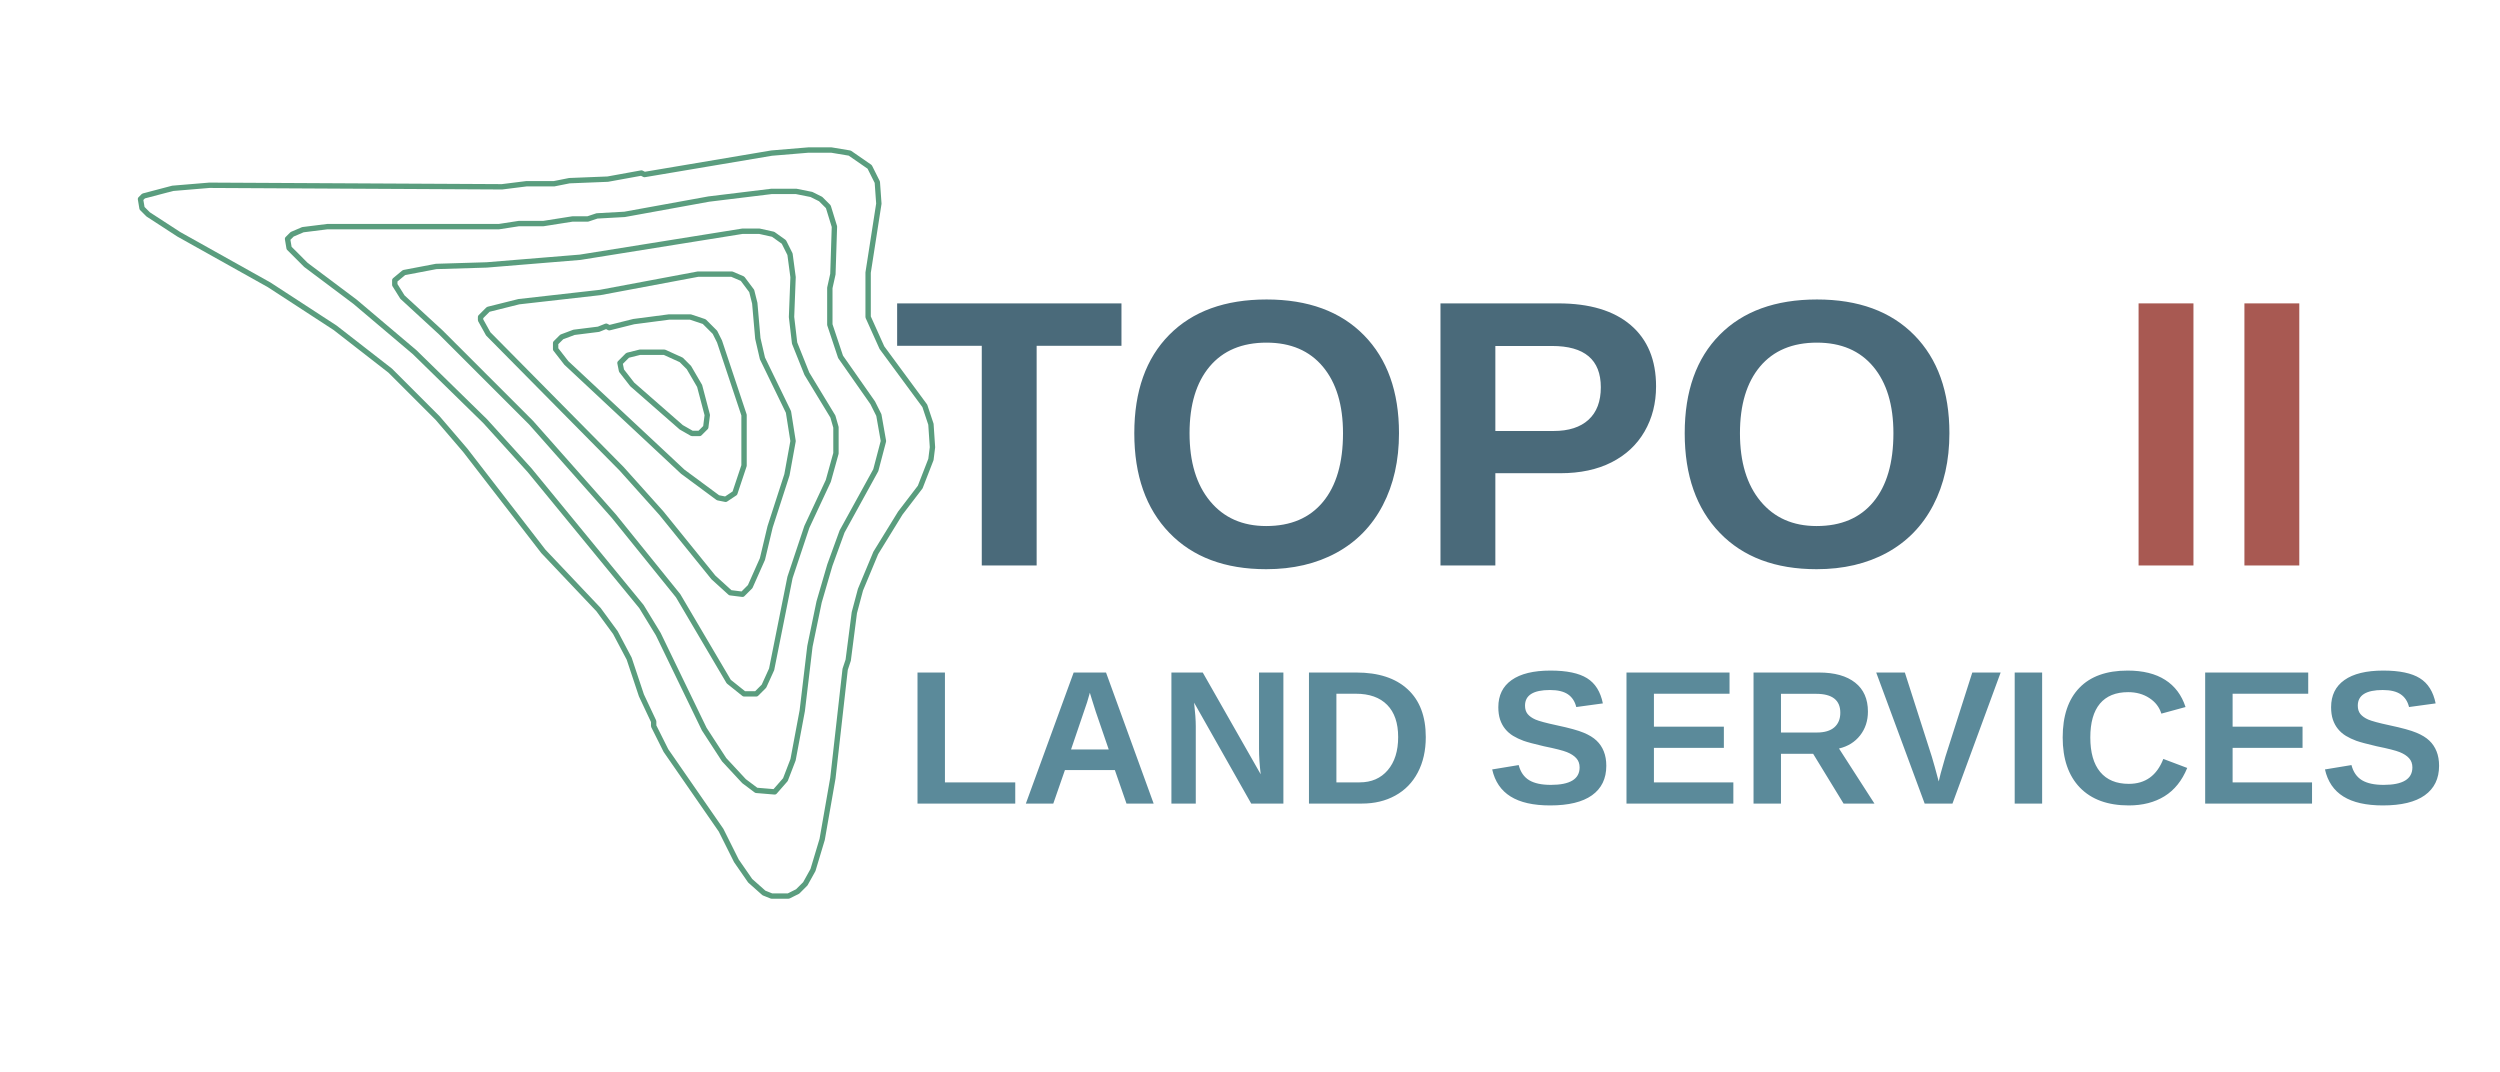
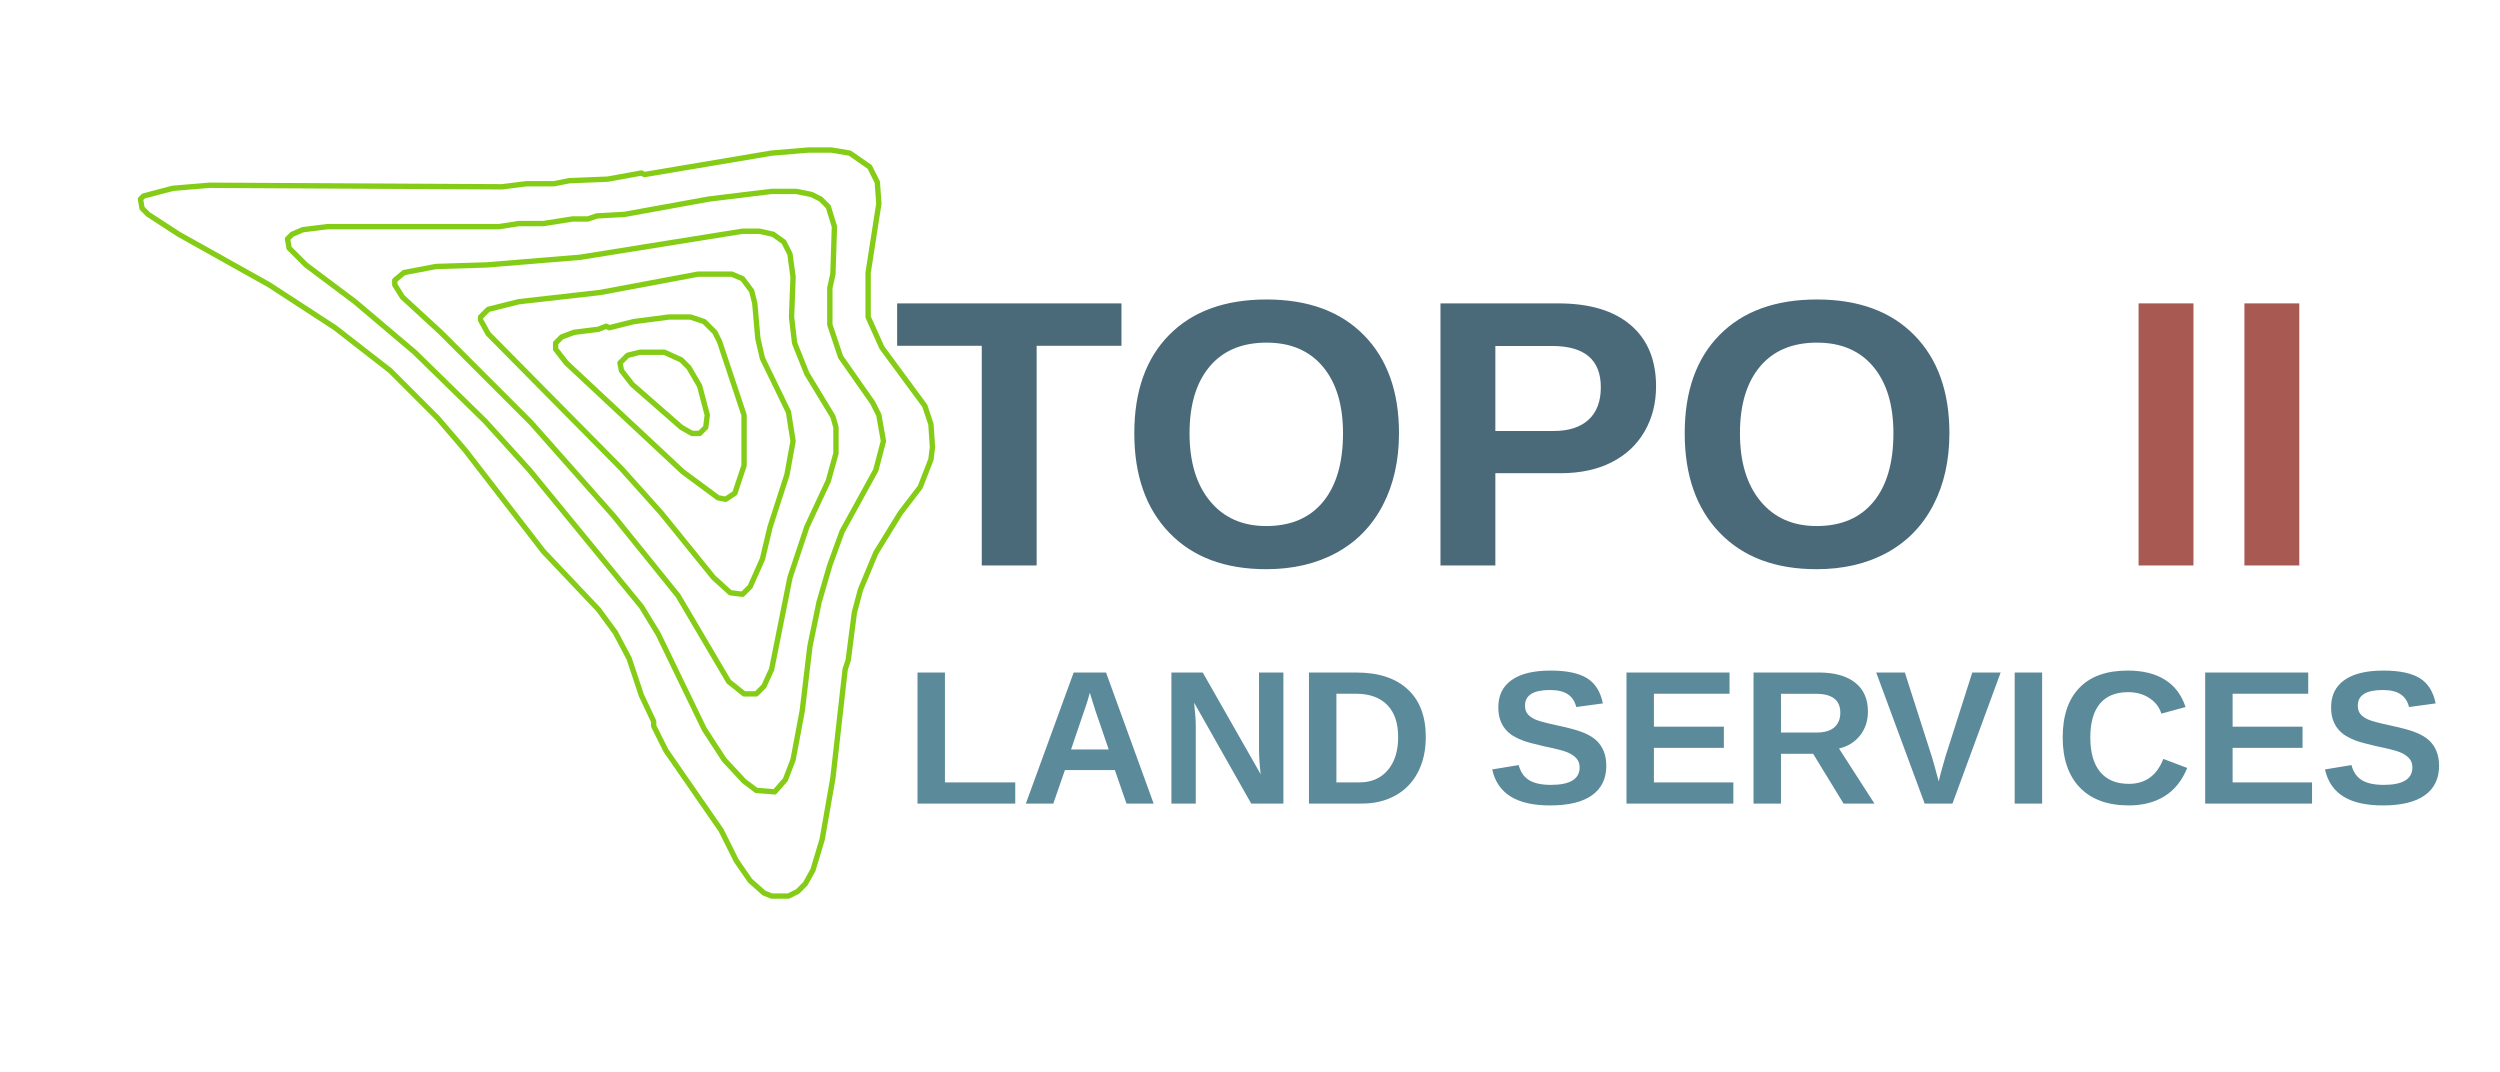
<svg xmlns="http://www.w3.org/2000/svg" viewBox="150 80 420 180">
  <g transform="translate(170, 98)">
    <svg x="0" y="0" width="140" height="140" viewBox="0 0 544 524">
-       <path fill="none" stroke="#5a9d7e" stroke-width="3.5" stroke-linecap="round" stroke-linejoin="round" d="M 327 157 L 332 152 L 340 150 L 356 150 L 367 155 L 372 160 L 379 172 L 384 191 L 383 199 L 379 203 L 374 203 L 367 199 L 335 171 L 328 162 Z" />
-       <path fill="none" stroke="#5a9d7e" stroke-width="3.5" stroke-linecap="round" stroke-linejoin="round" d="M 285 144 L 289 140 L 297 137 L 313 135 L 318 133 L 320 134 L 336 130 L 359 127 L 373 127 L 382 130 L 389 137 L 392 143 L 408 191 L 408 224 L 402 242 L 396 246 L 391 245 L 368 228 L 292 157 L 285 148 Z" />
-       <path fill="none" stroke="#5a9d7e" stroke-width="3.5" stroke-linecap="round" stroke-linejoin="round" d="M 241 122 L 261 117 L 314 111 L 378 99 L 400 99 L 407 102 L 413 110 L 415 118 L 417 141 L 420 154 L 437 189 L 440 208 L 436 230 L 425 264 L 420 285 L 412 303 L 407 308 L 399 307 L 388 297 L 354 255 L 328 226 L 241 138 L 236 129 L 236 127 Z" />
-       <path fill="none" stroke="#5a9d7e" stroke-width="3.5" stroke-linecap="round" stroke-linejoin="round" d="M 180 103 L 186 98 L 207 94 L 240 93 L 301 88 L 407 71 L 418 71 L 427 73 L 434 78 L 438 86 L 440 101 L 439 127 L 441 144 L 449 164 L 466 192 L 468 199 L 468 216 L 463 234 L 449 264 L 438 297 L 426 357 L 421 368 L 416 373 L 408 373 L 398 365 L 365 309 L 323 257 L 269 196 L 210 137 L 185 114 L 180 106 Z" />
-       <path fill="none" stroke="#5a9d7e" stroke-width="3.5" stroke-linecap="round" stroke-linejoin="round" d="M 113 73 L 120 70 L 136 68 L 248 68 L 261 66 L 277 66 L 296 63 L 306 63 L 312 61 L 330 60 L 385 50 L 426 45 L 442 45 L 452 47 L 458 50 L 463 55 L 467 68 L 466 99 L 464 108 L 464 132 L 471 153 L 492 183 L 496 191 L 499 208 L 494 227 L 472 267 L 464 289 L 457 313 L 451 342 L 446 384 L 440 416 L 435 429 L 428 437 L 416 436 L 408 430 L 395 416 L 382 396 L 352 334 L 341 316 L 268 227 L 239 195 L 193 150 L 154 117 L 122 93 L 111 82 L 110 76 Z" />
-       <path fill="none" stroke="#5a9d7e" stroke-width="3.5" stroke-linecap="round" stroke-linejoin="round" d="M 16 48 L 35 43 L 59 41 L 250 42 L 266 40 L 284 40 L 294 38 L 319 37 L 341 33 L 343 34 L 426 20 L 450 18 L 465 18 L 477 20 L 490 29 L 495 39 L 496 53 L 489 98 L 489 127 L 498 147 L 526 185 L 530 197 L 531 212 L 530 220 L 523 238 L 510 255 L 494 281 L 484 305 L 480 320 L 476 351 L 474 357 L 466 428 L 459 468 L 453 488 L 448 497 L 443 502 L 437 505 L 426 505 L 421 503 L 412 495 L 403 482 L 393 462 L 357 410 L 349 394 L 349 391 L 341 374 L 333 350 L 324 333 L 313 318 L 277 280 L 226 214 L 208 193 L 177 162 L 141 134 L 98 106 L 39 73 L 19 60 L 15 56 L 14 50 Z" />
+       <path fill="none" stroke="#84cc16" stroke-width="3.5" stroke-linecap="round" stroke-linejoin="round" d="M 327 157 L 332 152 L 340 150 L 356 150 L 367 155 L 372 160 L 379 172 L 384 191 L 383 199 L 379 203 L 374 203 L 367 199 L 335 171 L 328 162 Z" />
+       <path fill="none" stroke="#84cc16" stroke-width="3.5" stroke-linecap="round" stroke-linejoin="round" d="M 285 144 L 289 140 L 297 137 L 313 135 L 318 133 L 320 134 L 336 130 L 359 127 L 373 127 L 382 130 L 389 137 L 392 143 L 408 191 L 408 224 L 402 242 L 396 246 L 391 245 L 368 228 L 292 157 L 285 148 Z" />
+       <path fill="none" stroke="#84cc16" stroke-width="3.5" stroke-linecap="round" stroke-linejoin="round" d="M 241 122 L 261 117 L 314 111 L 378 99 L 400 99 L 407 102 L 413 110 L 415 118 L 417 141 L 420 154 L 437 189 L 440 208 L 436 230 L 425 264 L 420 285 L 412 303 L 407 308 L 399 307 L 388 297 L 354 255 L 328 226 L 241 138 L 236 129 L 236 127 Z" />
+       <path fill="none" stroke="#84cc16" stroke-width="3.5" stroke-linecap="round" stroke-linejoin="round" d="M 180 103 L 186 98 L 207 94 L 240 93 L 301 88 L 407 71 L 418 71 L 427 73 L 434 78 L 438 86 L 440 101 L 439 127 L 441 144 L 449 164 L 466 192 L 468 199 L 468 216 L 463 234 L 449 264 L 438 297 L 426 357 L 421 368 L 416 373 L 408 373 L 398 365 L 365 309 L 323 257 L 269 196 L 210 137 L 185 114 L 180 106 Z" />
+       <path fill="none" stroke="#84cc16" stroke-width="3.5" stroke-linecap="round" stroke-linejoin="round" d="M 113 73 L 120 70 L 136 68 L 248 68 L 261 66 L 277 66 L 296 63 L 306 63 L 312 61 L 330 60 L 385 50 L 426 45 L 442 45 L 452 47 L 458 50 L 463 55 L 467 68 L 466 99 L 464 108 L 464 132 L 471 153 L 492 183 L 496 191 L 499 208 L 494 227 L 472 267 L 464 289 L 457 313 L 451 342 L 446 384 L 440 416 L 435 429 L 428 437 L 416 436 L 408 430 L 395 416 L 382 396 L 352 334 L 341 316 L 268 227 L 239 195 L 193 150 L 154 117 L 122 93 L 111 82 L 110 76 Z" />
+       <path fill="none" stroke="#84cc16" stroke-width="3.5" stroke-linecap="round" stroke-linejoin="round" d="M 16 48 L 35 43 L 59 41 L 250 42 L 266 40 L 284 40 L 294 38 L 319 37 L 341 33 L 343 34 L 426 20 L 450 18 L 465 18 L 477 20 L 490 29 L 495 39 L 496 53 L 489 98 L 489 127 L 498 147 L 526 185 L 530 197 L 531 212 L 530 220 L 523 238 L 510 255 L 494 281 L 484 305 L 480 320 L 476 351 L 474 357 L 466 428 L 459 468 L 453 488 L 448 497 L 443 502 L 437 505 L 426 505 L 421 503 L 412 495 L 403 482 L 393 462 L 357 410 L 349 394 L 349 391 L 341 374 L 333 350 L 324 333 L 313 318 L 277 280 L 226 214 L 208 193 L 177 162 L 141 134 L 98 106 L 39 73 L 19 60 L 15 56 L 14 50 Z" />
    </svg>
  </g>
  <g transform="translate(300, 175)">
    <text x="0" y="0" font-family="Arial, sans-serif" font-size="64" font-weight="bold" fill="#4a6a7a">TOPO</text>
    <text x="205" y="0" font-family="Arial, sans-serif" font-size="64" font-weight="bold" fill="#a85952">II</text>
    <text x="2" y="40" font-family="Arial, sans-serif" font-size="32" font-weight="600" fill="#5b8a9a">LAND SERVICES</text>
  </g>
</svg>
